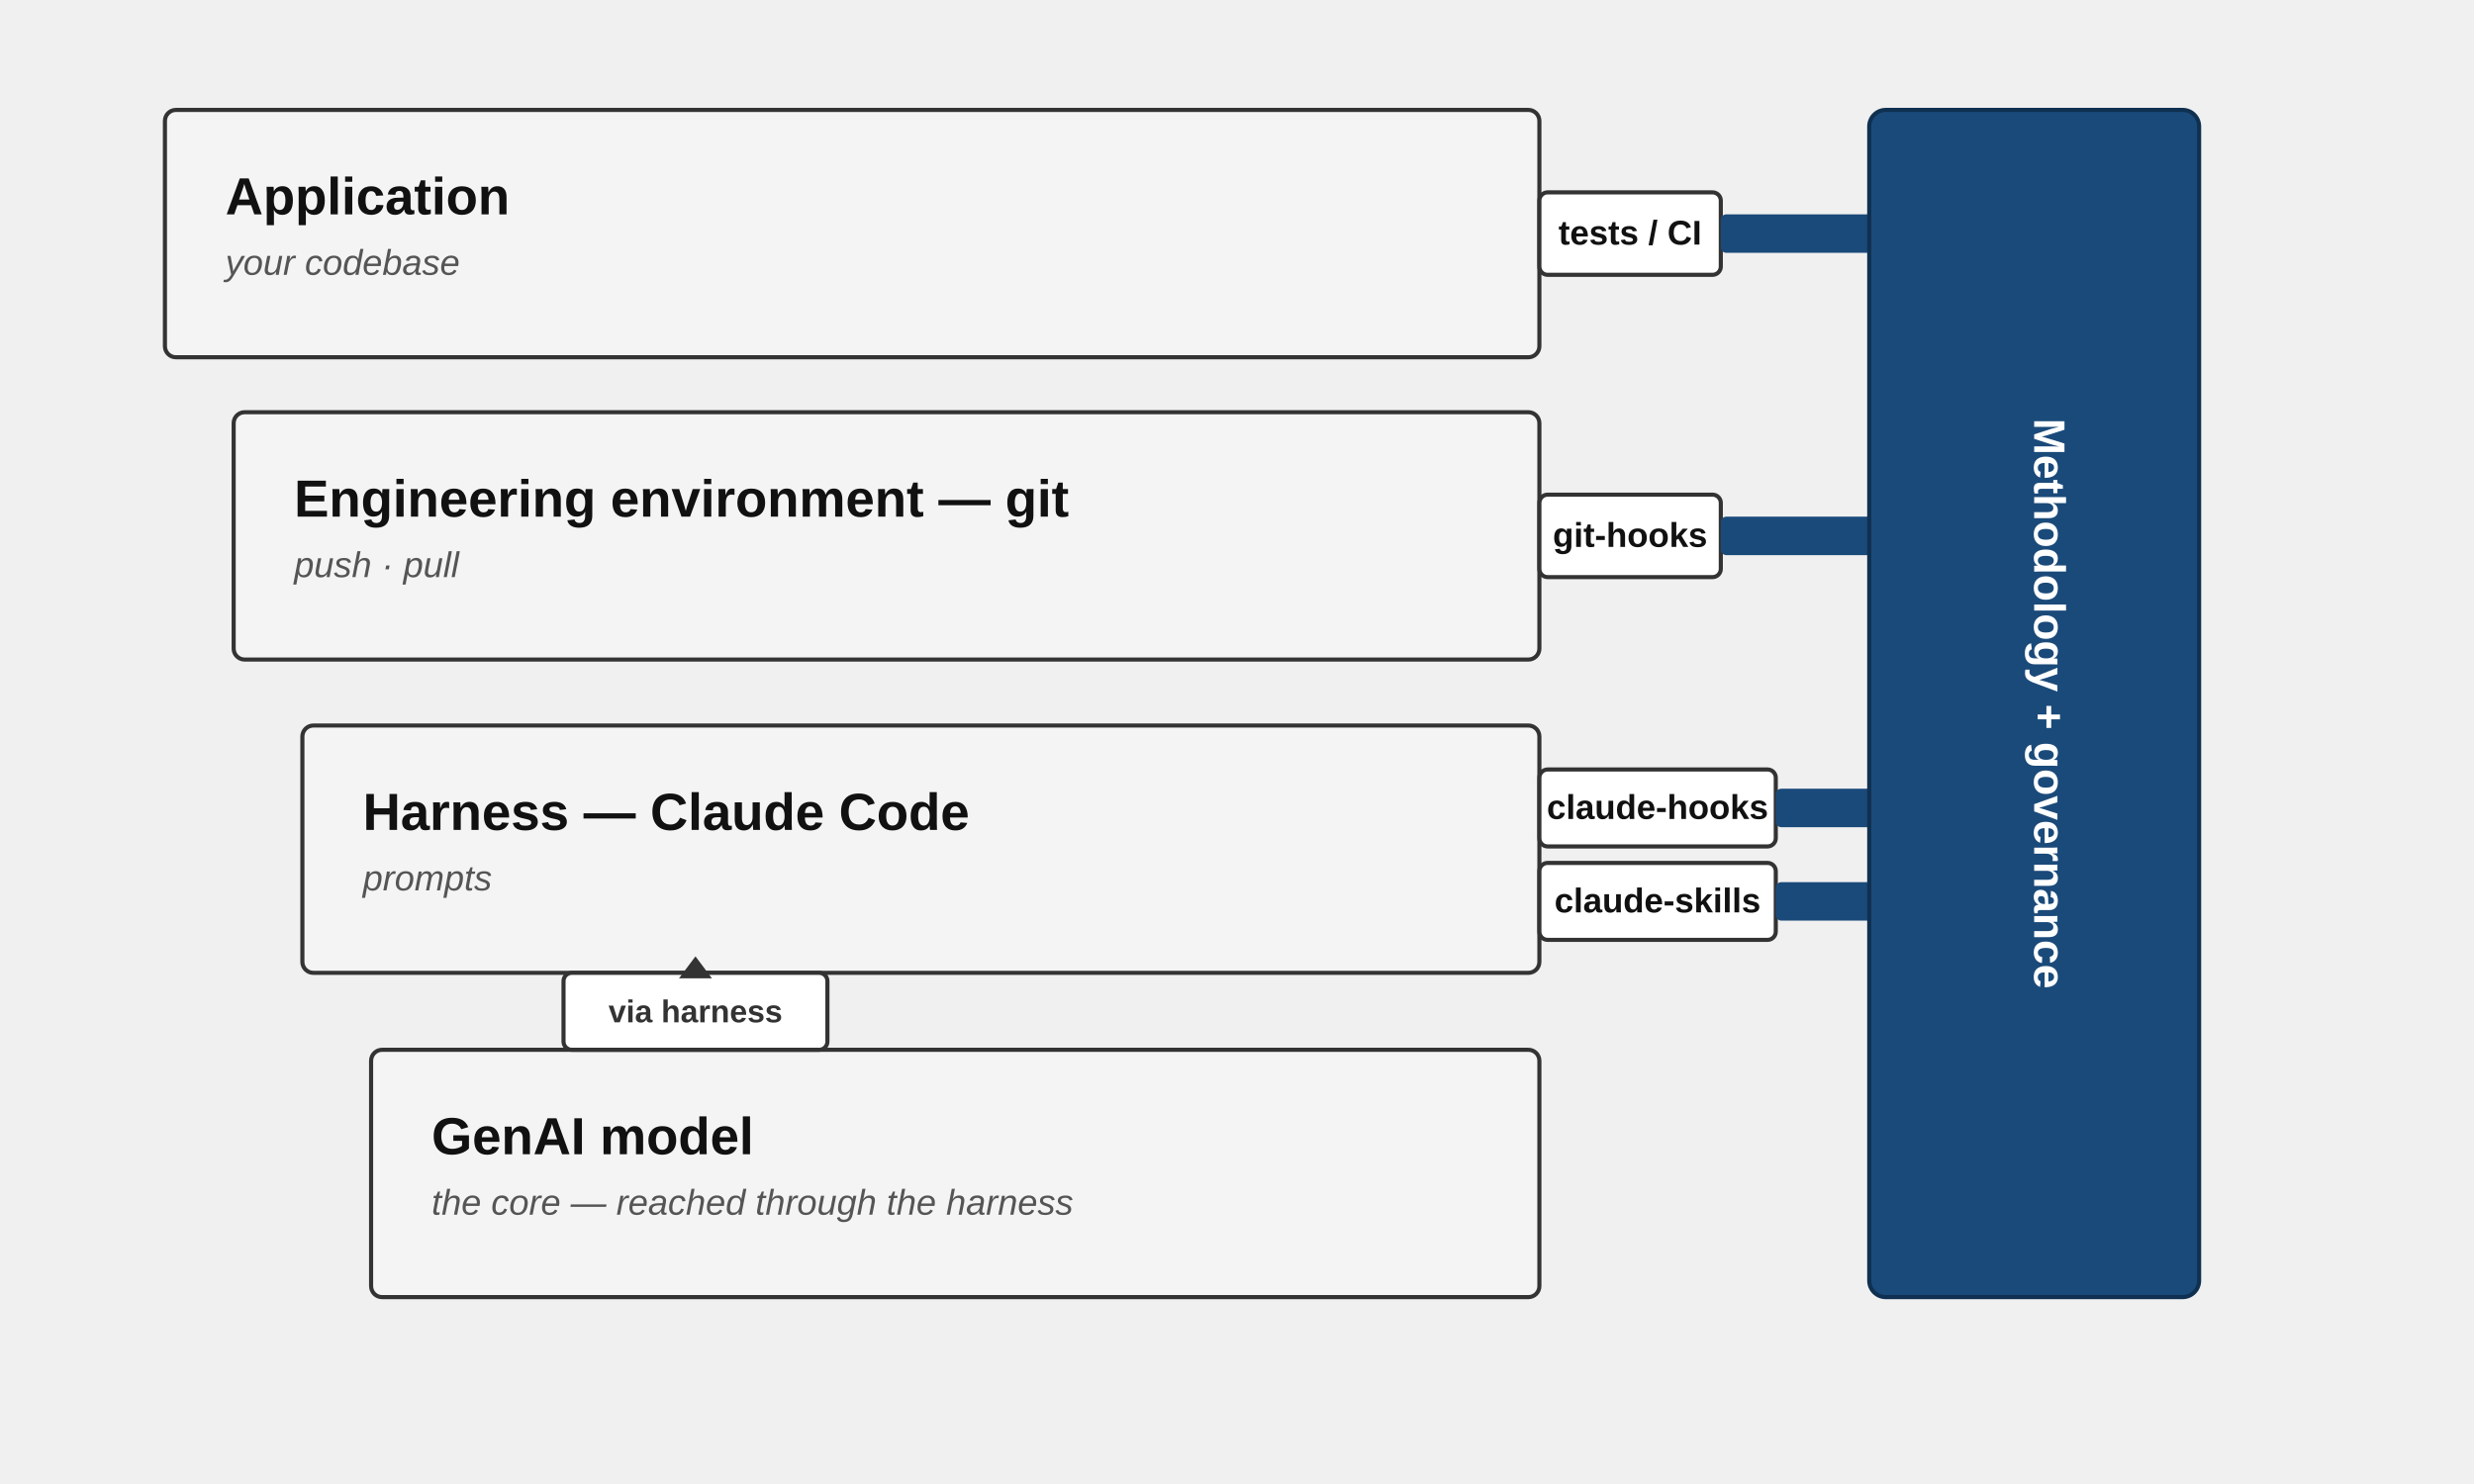
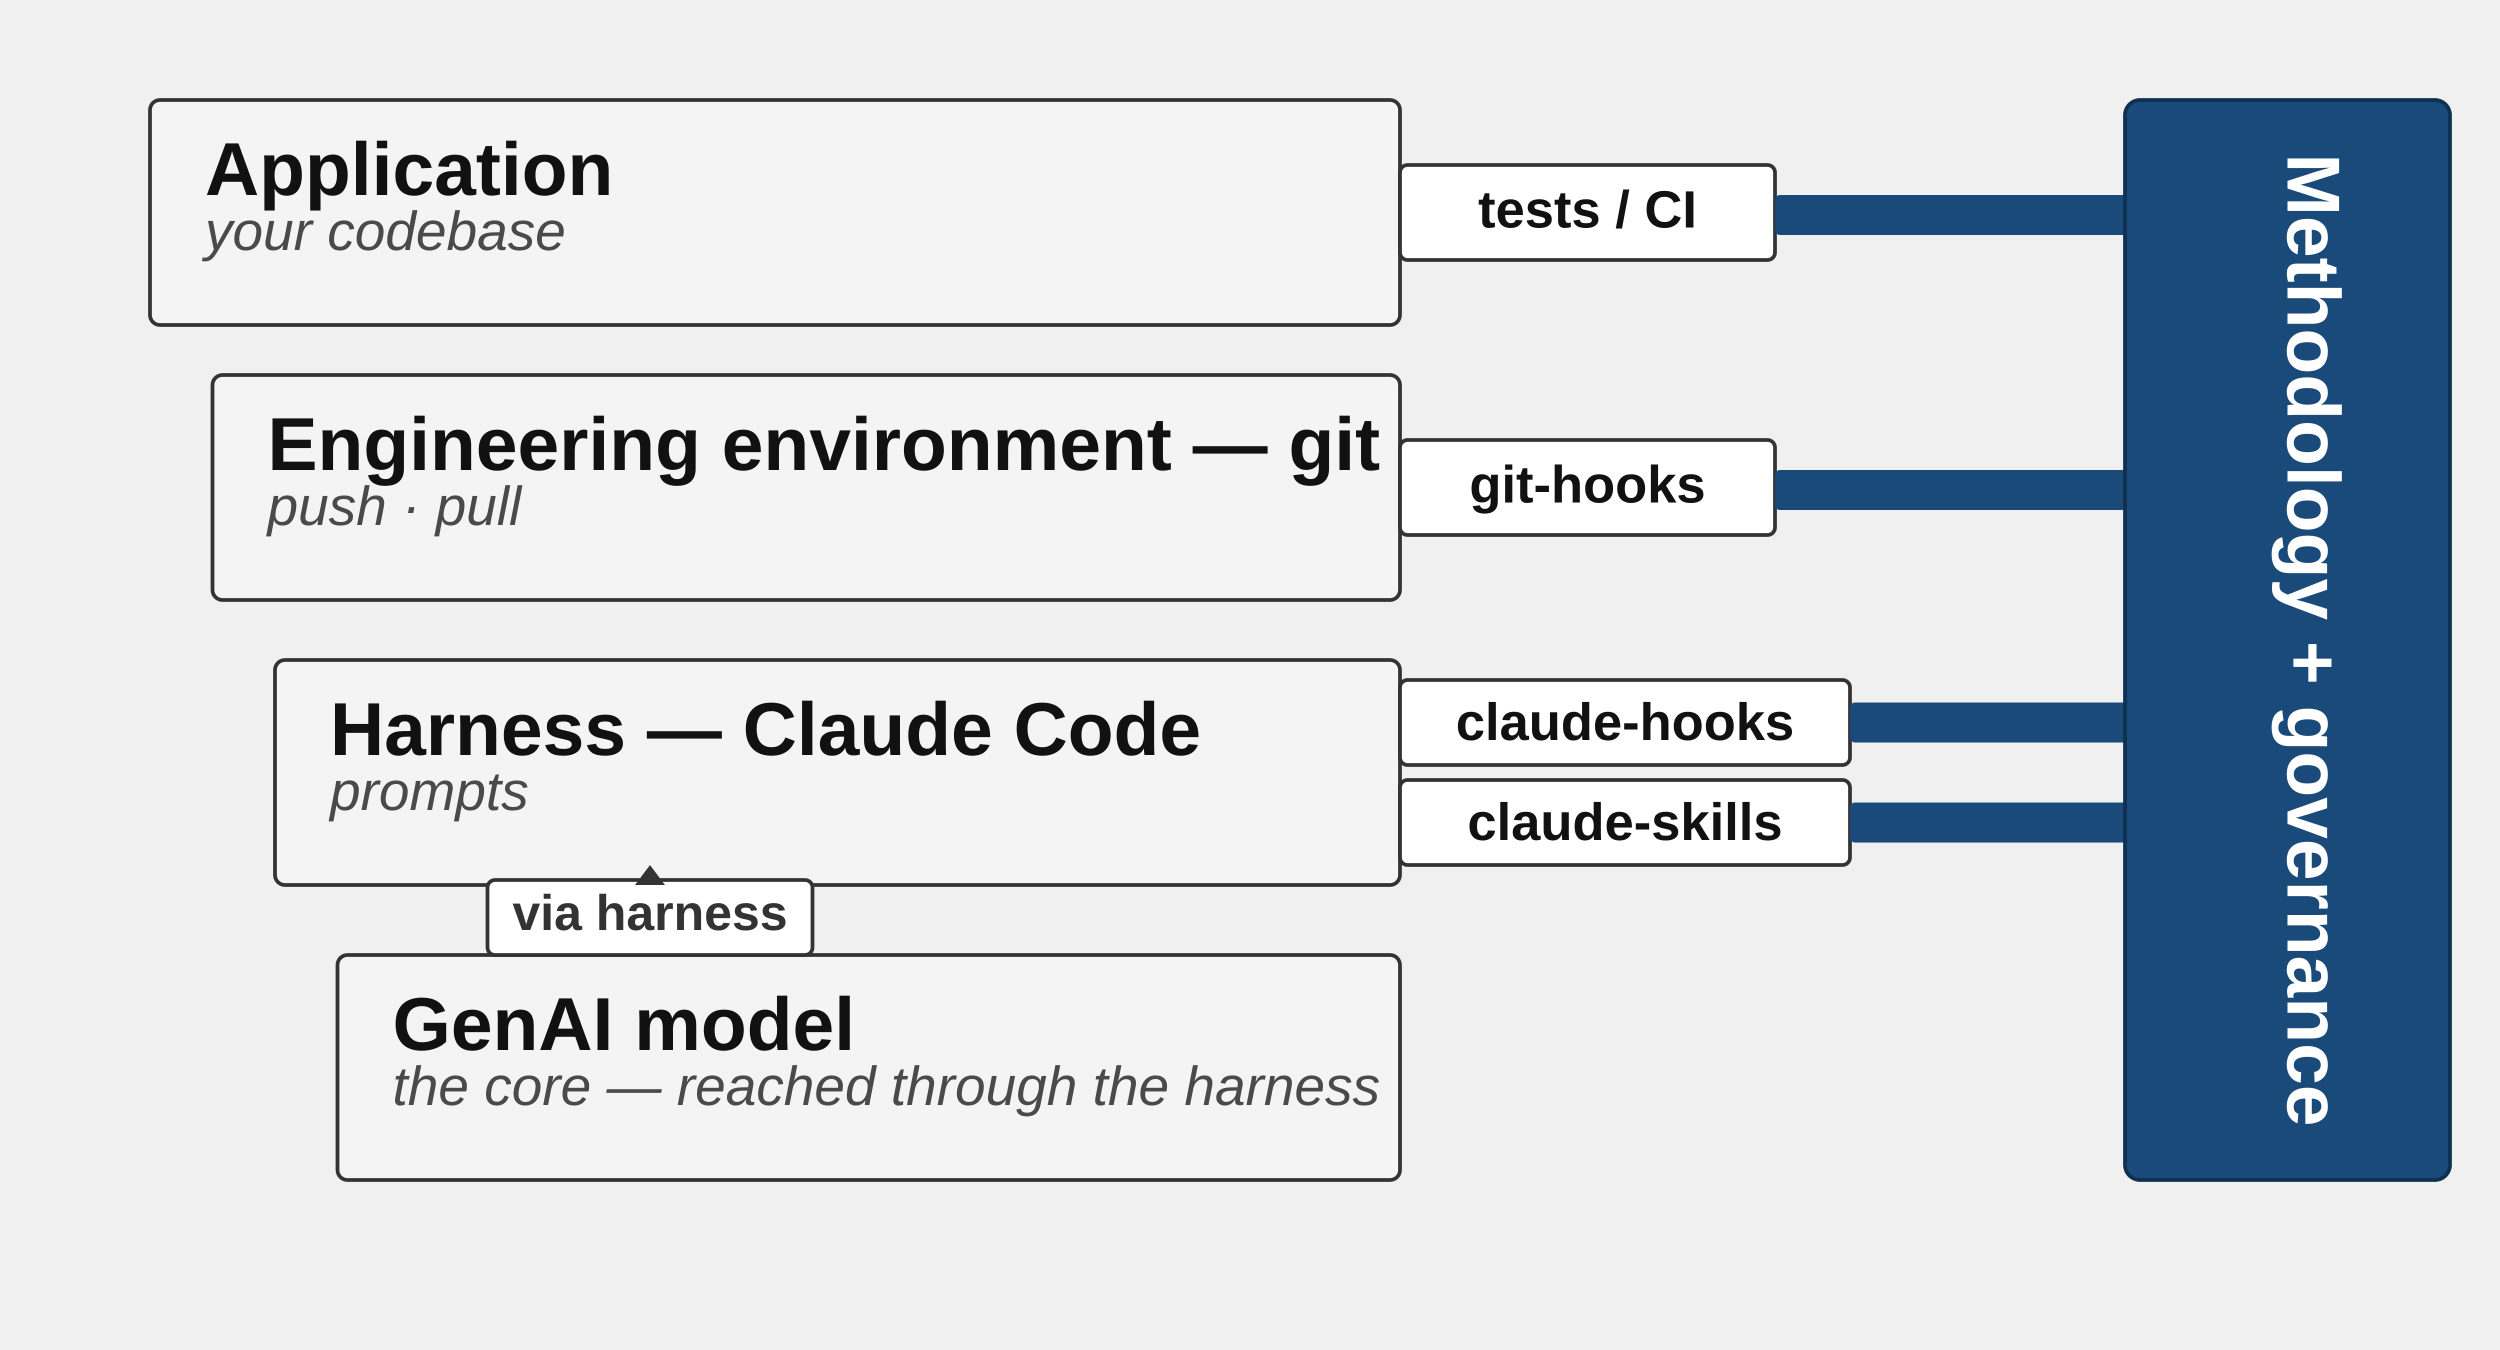
- <svg xmlns="http://www.w3.org/2000/svg" viewBox="0 0 900 540" width="900" height="540" font-family="'Helvetica Neue', Arial, sans-serif" role="group" aria-labelledby="diagTitle diagDesc">
+ <svg xmlns="http://www.w3.org/2000/svg" viewBox="0 0 1000 540" width="1000" height="540" font-family="'Helvetica Neue', Arial, sans-serif" role="group" aria-labelledby="diagTitle diagDesc">
  <style>
    .block  { fill:#f4f4f4; stroke:#333; stroke-width:1.5; }
-     .btitle { font-size:19px; font-weight:700; fill:#111; }
-     .bsub   { font-size:13px; font-style:italic; fill:#555; }
+     .btitle { font-size:30px; font-weight:700; fill:#111; }
+     .bsub   { font-size:22px; font-style:italic; fill:#4a4a4a; }
    .tab    { fill:#ffffff; stroke:#333; stroke-width:1.5; }
-     .tablbl { font-size:12.5px; font-weight:600; fill:#111; }
-     .govlbl { font-size:16px; font-weight:700; fill:#ffffff; }
-     .intlbl { font-size:11.5px; font-weight:600; fill:#333; }
+     .tablbl { font-size:21px; font-weight:600; fill:#111; }
+     .govlbl { font-size:30px; font-weight:700; fill:#ffffff; }
+     .intlbl { font-size:20px; font-weight:600; fill:#333; }
  </style>
  <rect class="block" x="60" y="40" width="500" height="90" rx="4" />
  <text class="btitle" x="82" y="78">Application</text>
  <text class="bsub" x="82" y="100">your codebase</text>
  <rect class="block" x="85" y="150" width="475" height="90" rx="4" />
  <text class="btitle" x="107" y="188">Engineering environment — git</text>
  <text class="bsub" x="107" y="210">push · pull</text>
  <rect class="block" x="110" y="264" width="450" height="90" rx="4" />
  <text class="btitle" x="132" y="302">Harness — Claude Code</text>
  <text class="bsub" x="132" y="324">prompts</text>
  <rect class="block" x="135" y="382" width="425" height="90" rx="4" />
  <text class="btitle" x="157" y="420">GenAI model</text>
  <text class="bsub" x="157" y="442">the core — reached through the harness</text>
-   <rect class="tab" x="205" y="354" width="96" height="28" rx="3" />
-   <text class="intlbl" x="253" y="372" text-anchor="middle">via harness</text>
-   <path d="M253 348 l6 8 h-12 z" fill="#333" />
-   <rect class="tab" x="560" y="70" width="66" height="30" rx="3" />
-   <text class="tablbl" x="593" y="89" text-anchor="middle">tests / CI</text>
-   <rect class="tab" x="560" y="180" width="66" height="30" rx="3" />
-   <text class="tablbl" x="593" y="199" text-anchor="middle">git-hooks</text>
-   <rect class="tab" x="560" y="280" width="86" height="28" rx="3" />
-   <text class="tablbl" x="603" y="298" text-anchor="middle">claude-hooks</text>
-   <rect class="tab" x="560" y="314" width="86" height="28" rx="3" />
-   <text class="tablbl" x="603" y="332" text-anchor="middle">claude-skills</text>
+   <rect class="tab" x="195" y="352" width="130" height="30" rx="3" />
+   <text class="intlbl" x="260" y="372" text-anchor="middle">via harness</text>
+   <path d="M260 346 l6 8 h-12 z" fill="#333" />
+   <rect class="tab" x="560" y="66" width="150" height="38" rx="3" />
+   <text class="tablbl" x="635" y="91" text-anchor="middle">tests / CI</text>
+   <rect class="tab" x="560" y="176" width="150" height="38" rx="3" />
+   <text class="tablbl" x="635" y="201" text-anchor="middle">git-hooks</text>
+   <rect class="tab" x="560" y="272" width="180" height="34" rx="3" />
+   <text class="tablbl" x="650" y="296" text-anchor="middle">claude-hooks</text>
+   <rect class="tab" x="560" y="312" width="180" height="34" rx="3" />
+   <text class="tablbl" x="650" y="336" text-anchor="middle">claude-skills</text>
  <g fill="#1a4a7a">
-     <rect x="626" y="78" width="60" height="14" rx="2" />
-     <rect x="626" y="188" width="60" height="14" rx="2" />
-     <rect x="646" y="287" width="40" height="14" rx="2" />
-     <rect x="646" y="321" width="40" height="14" rx="2" />
+     <rect x="710" y="78" width="146" height="16" rx="2" />
+     <rect x="710" y="188" width="146" height="16" rx="2" />
+     <rect x="740" y="281" width="116" height="16" rx="2" />
+     <rect x="740" y="321" width="116" height="16" rx="2" />
  </g>
-   <rect x="680" y="40" width="120" height="432" rx="6" fill="#1a4a7a" stroke="#0f3050" stroke-width="1.5" />
-   <text class="govlbl" x="740" y="256" text-anchor="middle" transform="rotate(90 740 256)">Methodology + governance</text>
+   <rect x="850" y="40" width="130" height="432" rx="6" fill="#1a4a7a" stroke="#0f3050" stroke-width="1.5" />
+   <text class="govlbl" x="915" y="256" text-anchor="middle" transform="rotate(90 915 256)">Methodology + governance</text>
</svg>
